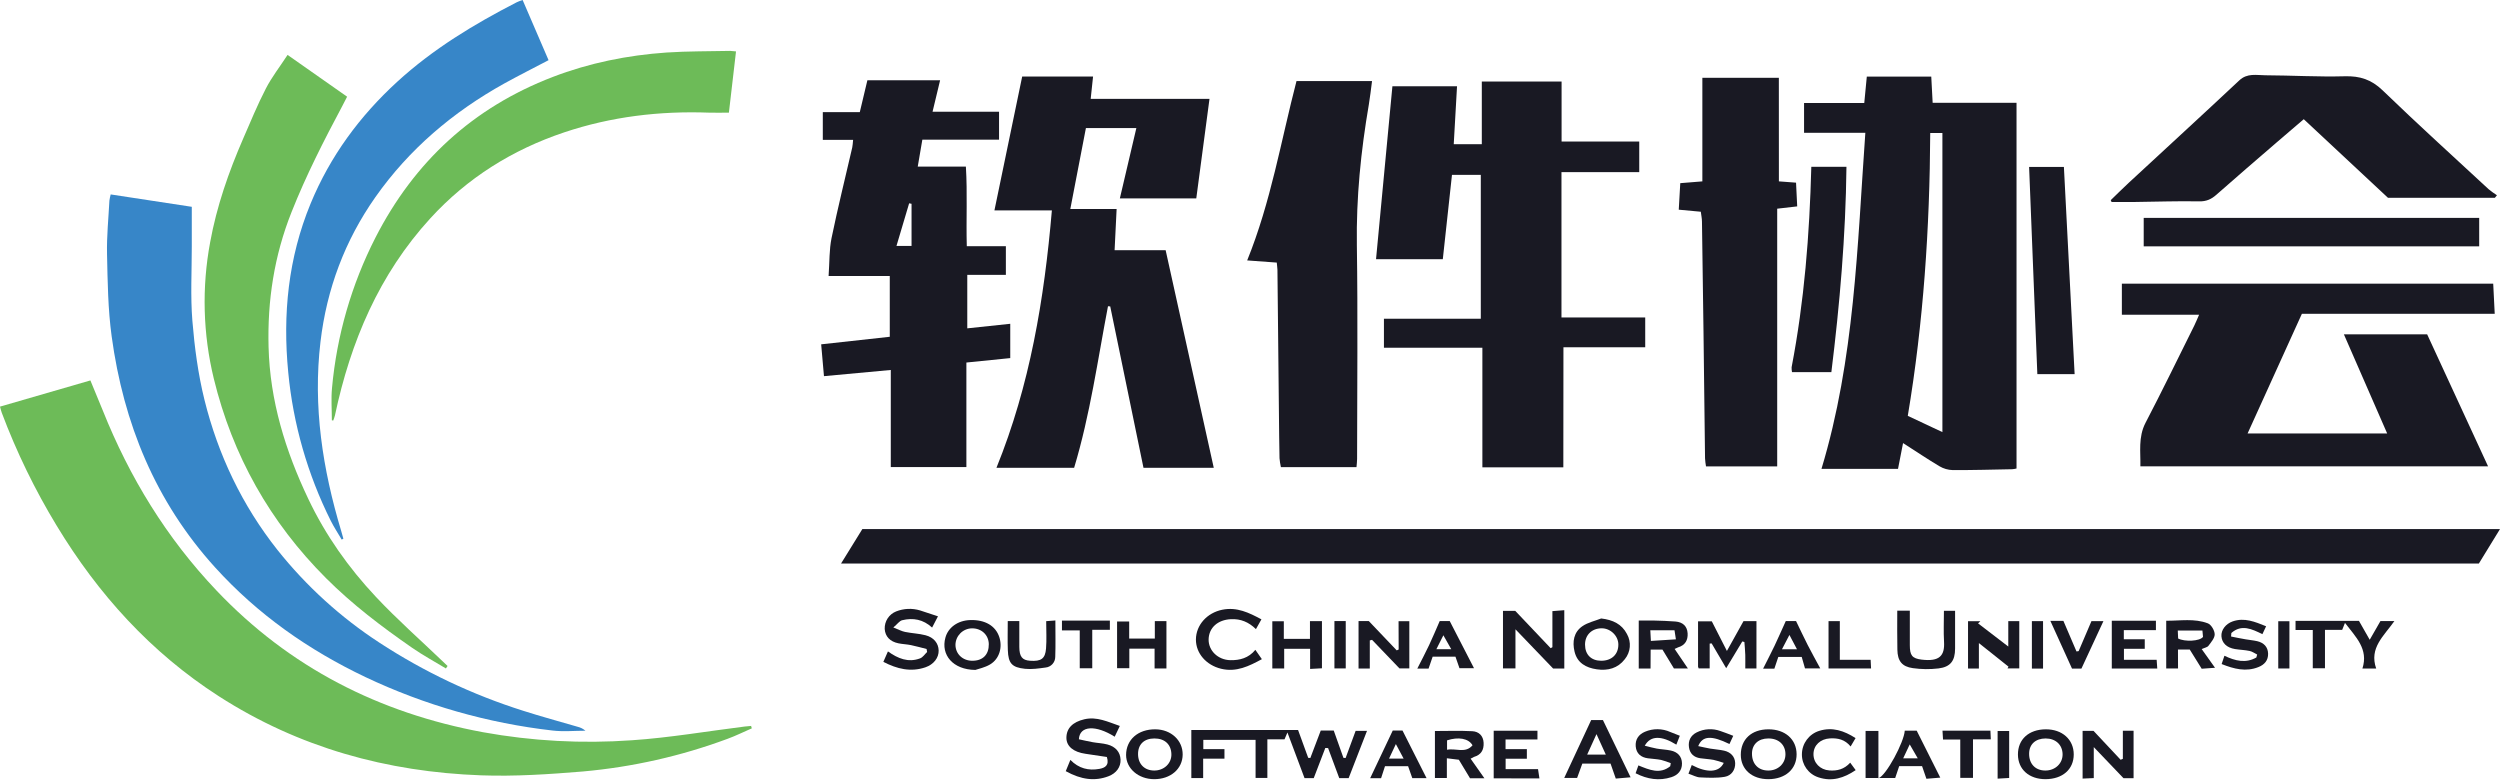
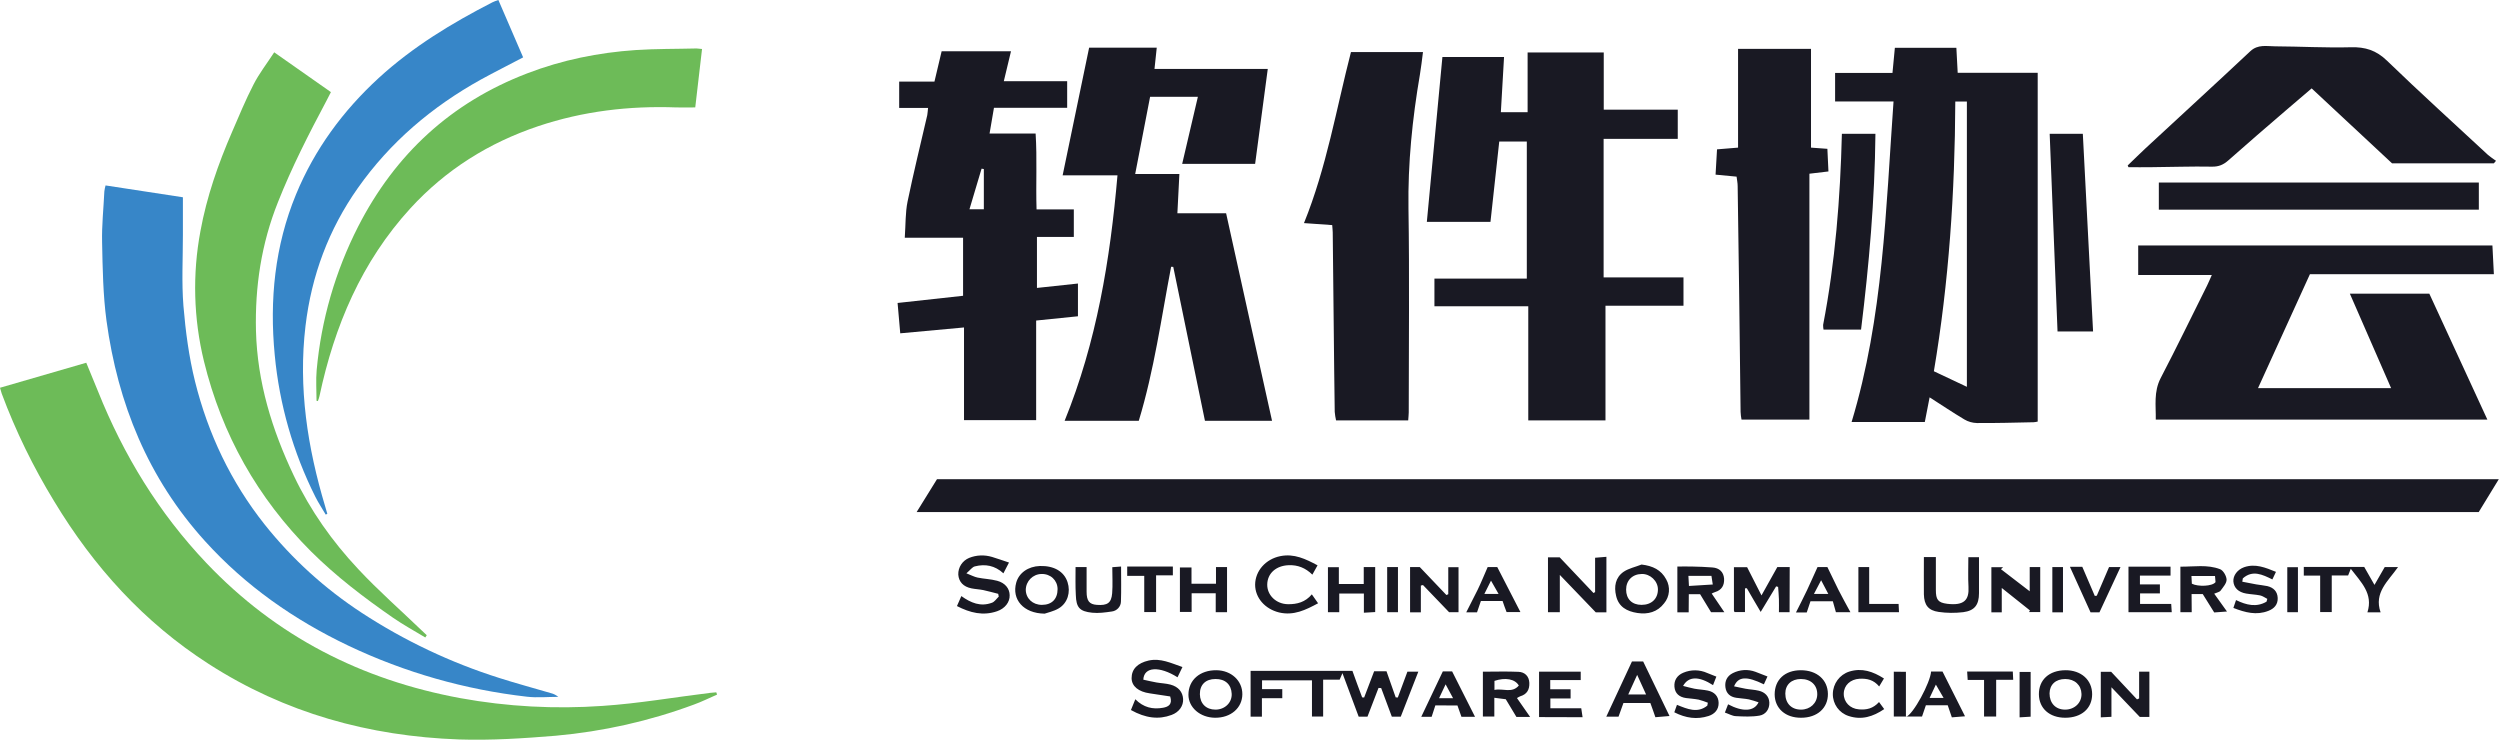
- <svg xmlns="http://www.w3.org/2000/svg" viewBox="0 0 1791.16 558.33">
-   <defs>
-     <style>.a{fill:#191923;}.b{fill:#6dbb58;}.c{fill:#3786c8;}</style>
-   </defs>
-   <path class="a" d="M732.57,1140l15.26-24.69H1921.14L1906,1140Z" transform="translate(-129.98 -736.26)" />
-   <path class="a" d="M1466.43,831.42h-43.91V810.07h43.14c.7-7.22,1.25-13,1.82-18.94h46.18c.34,6.07.67,12.15,1,18.79h60.09v262a17.87,17.87,0,0,1-3.11.52c-14.21.28-28.42.68-42.63.62a19.58,19.58,0,0,1-9.42-2.72c-8.66-5.15-17-10.79-26.14-16.63-1.3,6.65-2.44,12.48-3.61,18.48H1435C1458.78,993.52,1460.65,912.56,1466.43,831.42Zm46.49.15c-.35,68.18-4.85,135.65-16.08,202.63l24.8,11.66V831.57Z" transform="translate(-129.98 -736.26)" />
-   <path class="b" d="M668.63,1258.09c-5.8,2.52-11.48,5.36-17.41,7.52A400,400,0,0,1,547.56,1289c-24.19,2-48.61,3.63-72.84,2.76-67.44-2.44-130.69-19.83-188-56.7-48.66-31.32-86.37-73-116.14-122.18A484.58,484.58,0,0,1,131.25,1032c-.43-1.14-.69-2.35-1.27-4.41l64.76-18.77c3.06,7.4,6,14.39,8.84,21.43,19.18,48,45.7,91.4,81.42,129,52.38,55.21,116.63,87.86,191,101.61a427.69,427.69,0,0,0,106.71,5.77c27-1.82,53.86-6.46,80.78-9.83,1.53-.19,3.08-.29,4.62-.43C668.3,1257,668.46,1257.52,668.63,1258.09Z" transform="translate(-129.98 -736.26)" />
-   <path class="a" d="M1250.05,1071.09h-58V985.41h-70.53V964.6h69.4V861.55h-20.65q-3.27,30.11-6.57,60.41h-47.84c4-41.75,7.84-82.76,11.73-123.89h46.3c-.8,14-1.57,27.54-2.36,41.5h20.11V794.66h57.16v43h55.64v21.92h-55.72V963.7h60v21.35h-58.59Z" transform="translate(-129.98 -736.26)" />
-   <path class="a" d="M896.82,886H930c-.51,10.28-1,19.63-1.45,29.52h36.57C976.56,967.4,988,1019,999.59,1071.4H949.24L925.42,955.8l-1.6-.14c-7.4,38.5-12.74,77.46-24.26,115.74H843.91c24-59.14,34.24-120.82,39.7-184.38H842.45c6.7-32.32,13.26-64,19.89-95.93h50.78c-.54,5.09-1.07,10.07-1.7,16h85.12c-3.24,24.36-6.33,47.67-9.47,71.31H932.32L944.14,828H908C904.37,846.87,900.7,865.9,896.82,886Z" transform="translate(-129.98 -736.26)" />
-   <path class="a" d="M1740.3,1046.81h100c-10.45-23.93-20.6-47.19-31-71h59.65c14.27,30.91,28.67,62.11,43.64,94.56h-249.1c.24-10.27-1.68-20.85,3.7-31.22,12-23,23.33-46.38,34.91-69.61,1.09-2.2,2-4.49,3.46-7.8h-55.34V939.52h266.06c.35,7,.7,13.93,1.08,21.58H1779.19Z" transform="translate(-129.98 -736.26)" />
-   <path class="a" d="M822.36,1070.9H768.2v-69.57l-47.88,4.43c-.67-7.52-1.29-14.66-2-22.8l49.15-5.41V934H723.64c.72-10.11.4-18.87,2.12-27.2,4.47-21.73,9.85-43.28,14.83-64.91.34-1.5.35-3.08.61-5.44H719.49V816.58H746c1.9-8,3.73-15.64,5.43-22.81h52.1c-1.89,7.89-3.56,14.83-5.41,22.54h47.64v20H790.81c-1.11,6.52-2.14,12.54-3.3,19.32H822c1.17,19.11.12,37.66.65,57h28v20.58H823v38.3l30.79-3.27v24.58L822.36,996ZM783.07,882.27l-1.72-.35c-3,10-6,20.09-9.08,30.54h10.8Z" transform="translate(-129.98 -736.26)" />
-   <path class="c" d="M209.29,875.56l58.1,8.87c0,10.07,0,19.24,0,28.42,0,17.73-1,35.55.41,53.17,1.56,19,4.09,38.21,8.67,56.71,9.77,39.39,27,75.6,52.29,107.53a309.61,309.61,0,0,0,73,66.41A419.4,419.4,0,0,0,505,1245.56c12.83,4.11,25.86,7.61,38.8,11.4a13.3,13.3,0,0,1,5.63,2.84c-7.83,0-15.76.78-23.49-.13a425.71,425.71,0,0,1-134.09-38.28c-40.74-19.39-77.16-44.85-107.78-78.63-42.85-47.28-65.62-103.29-74.1-165.59-2.65-19.44-2.88-39.27-3.31-58.94-.28-12.73,1.05-25.51,1.71-38.27A34.69,34.69,0,0,1,209.29,875.56Z" transform="translate(-129.98 -736.26)" />
-   <path class="b" d="M449.45,1215.18c-8.09-4.91-16.44-9.42-24.2-14.8-21.77-15.08-42.83-31.05-61.64-49.85q-60.28-60.27-80.45-143a232.84,232.84,0,0,1-2.6-97.78c4.67-25.66,13.27-50.31,23.68-74.26,5.23-12,10.22-24.18,16.23-35.81,4.2-8.15,9.94-15.5,15.55-24.08l42.65,29.94c-1.16,2.25-2.26,4.43-3.4,6.58-13.24,24.83-26,49.81-36.41,76.09-12.46,31.33-17.34,63.49-16.46,96.69,1,38.39,12,74.24,28.49,108.86,12.41,26.1,28.79,49.21,48.3,70,15.15,16.18,31.87,30.9,47.89,46.26q1.77,1.71,3.56,3.4Z" transform="translate(-129.98 -736.26)" />
-   <path class="a" d="M1044.74,924.39l-21.2-1.55c17-41.9,24.27-85.93,35.34-128.52H1113c-.84,6.23-1.4,11.6-2.31,16.92-5.71,33.31-9.07,66.74-8.57,100.67.75,51.05.2,102.12.17,153.18,0,1.9-.27,3.8-.43,5.86H1047.7a48.78,48.78,0,0,1-1-6.43c-.21-10.32-.29-20.63-.4-30.94q-.54-52-1.08-104C1045.16,928,1044.92,926.47,1044.74,924.39Z" transform="translate(-129.98 -736.26)" />
-   <path class="a" d="M1404.49,866.2l12.29.93c.28,5.7.54,11.09.83,17l-14.33,1.65v184.66h-51a48,48,0,0,1-.7-5.83q-.6-45.6-1.11-91.18-.49-39.18-1.09-78.36c0-2.26-.52-4.52-.83-7.11l-15.8-1.47c.37-6.52.71-12.58,1.08-19l15.83-1.28V792h54.8Z" transform="translate(-129.98 -736.26)" />
-   <path class="c" d="M504.42,736.26,523,779.37c-10.77,5.66-21.38,11-31.75,16.72-36.7,20.41-68.12,47-92.35,81.45-21.87,31.13-34.81,65.74-39.3,103.57-5.5,46.37,1.54,91.31,14.84,135.59.55,1.84,1,3.68,1.56,5.52l-1.2.64c-2.62-4.47-5.49-8.8-7.8-13.41A301.61,301.61,0,0,1,336.49,1003c-4.05-41.45,0-82,16-120.81,14-33.94,35.18-62.74,62.21-87.46,25.56-23.36,54.82-41.07,85.41-56.8C501.2,737.34,502.4,737,504.42,736.26Z" transform="translate(-129.98 -736.26)" />
-   <path class="a" d="M1917.45,878h-76.54l-60.37-56.34c-6.6,5.66-12.92,11-19.19,16.44-14.51,12.54-29.07,25-43.45,37.72-3.64,3.21-7.17,4.81-12.31,4.71-15.28-.3-30.56.26-45.84.44-5.64.07-11.27,0-16.91,0-.19-.44-.39-.87-.59-1.31,4.36-4.21,8.65-8.49,13.09-12.61,26.33-24.38,52.79-48.61,79-73.18,5.76-5.41,12.29-3.7,18.61-3.68,19,.09,38,1.24,57,.72,10.83-.3,19,2.34,27,10,24.92,24.06,50.57,47.35,76,70.88a60.31,60.31,0,0,0,6,4.36Z" transform="translate(-129.98 -736.26)" />
-   <path class="b" d="M367.74,1037.39c0-7.7-.61-15.45.11-23.08A295.72,295.72,0,0,1,399,906.45c27.82-54.32,69.77-93.08,127-115.05,26.26-10.08,53.53-15.56,81.48-17.51,15.18-1,30.45-.84,45.69-1.17a40.92,40.92,0,0,1,4.14.37c-1.71,14.69-3.38,29.11-5.1,43.88-5.33,0-9.74.14-14.15,0-35.44-1.3-70.13,2.82-103.85,14.12-37.15,12.45-69.43,32.65-95.88,61.56-36.79,40.21-57.2,88.54-68.38,141.25a30.94,30.94,0,0,1-1.22,3.67Z" transform="translate(-129.98 -736.26)" />
-   <path class="a" d="M1906.23,892.37v20.39H1665.87V892.37Z" transform="translate(-129.98 -736.26)" />
-   <path class="a" d="M1442.09,1002.87h-28.21a17.31,17.31,0,0,1-.28-3.47c9.08-47.29,12.87-95.12,14.12-143.64h25.18C1452.34,905.35,1448.09,954.29,1442.09,1002.87Z" transform="translate(-129.98 -736.26)" />
-   <path class="a" d="M1616.37,1004.3h-26.71c-2-49.67-3.93-98.82-5.9-148.46h24.93C1611.26,905.55,1613.8,954.73,1616.37,1004.3Z" transform="translate(-129.98 -736.26)" />
-   <path class="a" d="M983.52,1259.28H1060c2.63,7.22,4.94,13.58,7.26,19.94l1.53.11,7.46-19.65h9.31c2.43,6.84,4.68,13.2,6.94,19.55l1.56.11c2.31-6.25,4.61-12.5,7.17-19.42h8.15c-4.29,11-8.57,22.06-13.15,33.85h-6.72l-8-21.54-2-.06c-2.66,6.94-5.33,13.88-8.28,21.59h-6.6l-12.25-32.7c-1,2.4-1.57,3.66-2.09,4.89H1038v27.65h-8.44v-27.23H992.11V1273h15.15v6.83H992v13.87h-8.47Z" transform="translate(-129.98 -736.26)" />
-   <path class="a" d="M1250.75,1215.25h-8l-27-28.12v28h-8.94v-41.22h8.78l25.39,26.76,1.24-.73v-25.83l8.52-.67Z" transform="translate(-129.98 -736.26)" />
-   <path class="a" d="M1787,1187.63h-12.35v-6.52h45.45l7.7,13.52,7.69-13.41h10c-7.43,10.6-18.26,19.2-13.06,34h-9.86c4.51-14-4.82-22.58-12.5-32.69-.76,1.91-1.29,3.24-2,5h-12.33v27.53H1787Z" transform="translate(-129.98 -736.26)" />
-   <path class="a" d="M1388.41,1215.2h-8c0-3.41.08-6.54,0-9.68s-.41-6.2-.63-9.29l-1.5-.4L1366.73,1215c-3.71-6.32-7.07-12-10.42-17.76l-1.41.13v17.76H1347a4.37,4.37,0,0,1-.43-1.19c0-10.67,0-21.33,0-32.52h9.86c3.39,6.66,6.71,13.17,10.82,21.22l11.88-21.34h9.29Z" transform="translate(-129.98 -736.26)" />
-   <path class="a" d="M932.3,1256.38c-1.42,3-2.54,5.32-3.68,7.71-13.49-8.52-25.15-8.06-25.66,1.84,3.17.67,6.5,1.48,9.87,2.08s7.09.74,10.5,1.62c6,1.56,9.25,5.55,9.49,10.82s-3,9.87-8.74,12c-9.6,3.62-19.38,2.5-30.53-3.68,1-2.5,2.07-5,3.31-8.07,6.06,6.2,13.09,7.84,20.78,6.44,3.86-.7,7.31-2.37,5.37-8.53-4.84-.72-10-1.54-15.22-2.27-8.71-1.22-13.74-5.36-13.77-11.43,0-6.86,4.5-11.38,12.92-13.33C915.88,1249.54,923.59,1253.38,932.3,1256.38Z" transform="translate(-129.98 -736.26)" />
-   <path class="a" d="M802,1177.83c-1.53,3-2.74,5.26-4.2,8.06-6.39-5.89-13.7-7.18-21.49-5.25-1.86.47-3.29,2.64-6.29,5.18,3.85,1.5,6,2.72,8.41,3.19,4.85,1,9.88,1.14,14.65,2.38,6,1.55,9.26,5.8,9.41,10.84.17,5.32-3.59,10.12-9.51,12.14-10.5,3.57-20.25,1.2-30.11-3.92l3.29-7.48c7.13,5.1,14.54,8.18,23,5,2-.74,3.4-3,5.07-4.59-.13-.72-.25-1.43-.38-2.14-3.73-.94-7.44-2-11.21-2.78-2.94-.6-6-.68-8.94-1.28-6.09-1.24-9.5-4.9-9.86-10.28a13,13,0,0,1,8.17-12.57,26.2,26.2,0,0,1,17.19-.72C793.18,1174.87,797.19,1176.27,802,1177.83Z" transform="translate(-129.98 -736.26)" />
-   <path class="a" d="M1475.8,1259.93v33.93c5.53-1.85,18.36-25.86,18.87-34.08h8.57l16.88,33.62-9.94.82c-1.16-3.37-2.13-6.22-3.11-9.07h-16.38c-.9,2.66-1.85,5.5-2.87,8.52H1466.6v-33.74Zm17.73,19.67H1504l-5.77-10Z" transform="translate(-129.98 -736.26)" />
-   <path class="a" d="M1489.3,1173.78h9c0,8.5,0,16.61,0,24.71,0,7.21,1.53,9.54,8.51,10.37,12.73,1.53,16.59-2.75,16-12.79-.43-7.22-.08-14.49-.08-22.17h8c0,9.33,0,18.16,0,27s-3.35,13.21-11.86,14.26a71.36,71.36,0,0,1-18.41-.2c-7.84-1.09-10.94-5.19-11.08-13.18C1489.17,1192.57,1489.3,1183.38,1489.3,1173.78Z" transform="translate(-129.98 -736.26)" />
-   <path class="a" d="M1312.54,1215.24h-8.46v-34.38c3.76,0,7.37-.09,11,0,5.13.14,10.26.28,15.37.7s8.32,3.27,8.65,8.42c.31,4.87-1.73,8.61-6.82,10.08a22.33,22.33,0,0,0-2.49,1.14l9.51,14h-10l-8.22-13.52h-8.47Zm.24-19.78,17.92-1.14c-.43-2.69-.71-4.46-1-6.52h-17.33C1312.46,1190.07,1312.57,1192,1312.78,1195.46Z" transform="translate(-129.98 -736.26)" />
-   <path class="a" d="M1690.46,1215.21H1682V1181c10.12.08,20.22-1.83,29.84,1.87,2.4.92,4.83,5.08,4.89,7.81s-2.58,5.72-4.48,8.27c-.83,1.11-2.76,1.39-4.84,2.35,3.13,4.4,6.07,8.51,9.55,13.39l-9.55.7c-3.08-5-5.84-9.41-8.55-13.76h-8.44Zm.08-21.48c4.71,2.45,15.51,2,17.82-1.16-.09-1-.23-2.51-.43-4.56h-17.65C1690.37,1189.94,1690.46,1191.84,1690.54,1193.73Z" transform="translate(-129.98 -736.26)" />
-   <path class="a" d="M1270,1252.17h8.43c6.7,13.9,13.19,27.34,19.81,41l-10.61.91c-1.31-3.74-2.45-7-3.75-10.74h-20.22l-3.74,10.29h-9.23Zm-2.87,24.74h13.36c-2.29-5.05-4.19-9.21-6.69-14.69Z" transform="translate(-129.98 -736.26)" />
-   <path class="a" d="M1033.75,1180l-3.94,7c-5.21-5.1-10.95-7.45-17.9-7.12-9.33.43-15.78,6-16,14.43-.18,8,6.64,14.78,15.61,14.94,6.71.12,13-1.47,17.88-7.41l4.67,6.69c-9.26,5-18.32,9.53-29.26,6.86-10.62-2.6-18-11-18-20.91.06-10.45,8-19.16,18.9-21.37C1016.19,1171,1024.82,1175.21,1033.75,1180Z" transform="translate(-129.98 -736.26)" />
-   <path class="a" d="M1193.5,1293.86h-10.3c-2.75-4.59-5.36-8.92-8-13.27l-8.6-1.06v14.14h-8.55V1260c8.83,0,17.83-.33,26.78.14,4.64.24,7.87,3.22,8.11,8.35s-1.85,8.56-6.87,10.06a19.77,19.77,0,0,0-2.45,1.27Zm-8.5-23.63c-2.88-5-10.19-6.16-18.26-3.54v6.75C1173.06,1272.13,1179.82,1276.31,1185,1270.23Z" transform="translate(-129.98 -736.26)" />
-   <path class="a" d="M1650.93,1279.93v-20.14h7.68v34h-7.24l-21.28-22.27v22.21l-8,.36v-34.2h7.8l19.45,20.72Z" transform="translate(-129.98 -736.26)" />
-   <path class="a" d="M1569,1213.9,1547.78,1197v18.23H1540v-33.89h8.83l-1.63,1.54,21.64,16.6v-18.21h7.88v33.85h-8.42Z" transform="translate(-129.98 -736.26)" />
-   <path class="a" d="M1132,1181.35h7.71v33.77h-7.09L1113,1194.67l-1.61.43v20.13h-8.06v-34h7.35l20,21,1.39-.62Z" transform="translate(-129.98 -736.26)" />
-   <path class="a" d="M1643,1181h31.62v6.74h-23v6.55h15v6.82h-14.91V1209h23.44c.13,1.84.27,3.85.43,6.25H1643Z" transform="translate(-129.98 -736.26)" />
-   <path class="a" d="M1050.05,1201.11v14.07h-8.5v-33.8h8.24V1194h18.73v-12.72h8.59v33.78l-8.48.47v-14.42Z" transform="translate(-129.98 -736.26)" />
-   <path class="a" d="M930.33,1181.54H939v12.23h18.37v-12.5h8.32v33.92H957.2V1201H939.1v14h-8.77Z" transform="translate(-129.98 -736.26)" />
-   <path class="a" d="M1200.16,1293.92V1259.8h31.35v6.28h-22.86V1273h15.27v6.86h-15.21v7.44h23.21c.35,2.4.64,4.41,1,6.65Z" transform="translate(-129.98 -736.26)" />
-   <path class="a" d="M1397.06,1294.51c-11.81.07-19.85-7-19.86-17.47,0-11.09,7.67-18.19,19.72-18.25s20.21,7.18,20.26,17.83S1409.2,1294.43,1397.06,1294.51Zm-.09-6.19c6.88,0,12.1-4.92,12.22-11.4.13-7-4.82-11.63-12.28-11.58-7.13,0-11.69,4.27-11.7,10.86C1385.2,1283.64,1389.79,1288.37,1397,1288.32Z" transform="translate(-129.98 -736.26)" />
-   <path class="a" d="M1595.51,1294.51c-11.76,0-19.68-7-19.75-17.62-.06-10.89,7.72-18,19.87-18.1,11.82-.11,20.12,7.3,20.11,18S1607.71,1294.47,1595.51,1294.51Zm-.09-6.19c7.12,0,12.5-5.18,12.33-11.83s-5-11.17-12.18-11.15-11.72,4.16-11.8,10.77C1583.67,1283.54,1588.25,1288.33,1595.42,1288.32Z" transform="translate(-129.98 -736.26)" />
-   <path class="a" d="M956.78,1294.51c-11.21-.08-19.95-7.65-20-17.28,0-11,8.56-18.54,21-18.44,11.21.09,19.64,7.91,19.54,18.13S968.68,1294.59,956.78,1294.51Zm.25-29.17c-7.38,0-11.78,4.32-11.68,11.37s4.66,11.62,11.68,11.61,12.46-5.22,12.21-11.88C969,1269.5,964.36,1265.3,957,1265.34Z" transform="translate(-129.98 -736.26)" />
-   <path class="a" d="M828.77,1216.24c-16.09-.17-24.85-10.81-21.44-23.15,2-7.36,9-12.32,17.81-12.58,10.58-.32,18.15,4.12,20.8,12.2,2.42,7.41.06,15.6-6.56,19.57C835.56,1214.57,830.92,1215.47,828.77,1216.24Zm-2.12-6.57c7.5,0,11.85-4.4,11.77-11.88-.07-6.59-5.26-11.46-12.11-11.34a12,12,0,0,0-11.78,11.89C814.64,1204.89,819.77,1209.69,826.65,1209.67Z" transform="translate(-129.98 -736.26)" />
-   <path class="a" d="M1277.18,1179.37c8.4,1,14.72,4,18.46,11.14a16,16,0,0,1-1.57,18.08c-5,6.49-12.14,8.36-20,7.22s-14.07-4.58-16-12.75c-1.65-7-.59-13.9,5.68-18.18C1267.64,1182.21,1272.66,1181.15,1277.18,1179.37Zm0,30.3c7.48,0,12.33-4.56,12.29-11.63,0-6.27-5.76-11.75-12.15-11.63-7,.13-11.74,4.9-11.72,11.7C1265.62,1205.29,1270,1209.65,1277.19,1209.67Z" transform="translate(-129.98 -736.26)" />
-   <path class="a" d="M1308.39,1270.54c3,.74,5.79,1.56,8.6,2.06,3.31.59,6.71.67,10,1.38,4.86,1,8,4.15,8.07,9.23s-2.93,8.38-7.57,9.86c-8.72,2.79-17.1,1.56-25.66-2.8.68-1.93,1.29-3.68,2-5.63,7.88,3.23,15.5,6.54,22.81.6.13-.73.26-1.46.38-2.19a56.13,56.13,0,0,0-6.91-2.33c-3.11-.62-6.33-.75-9.49-1.17-5-.66-8.28-3.45-8.71-8.54-.41-4.93,2.07-8.55,6.64-10.48a22.5,22.5,0,0,1,18.12.18c2.11.89,4.27,1.69,6.84,2.69-.85,2.17-1.65,4.24-2.49,6.37C1320.3,1263.16,1312.47,1263.18,1308.39,1270.54Z" transform="translate(-129.98 -736.26)" />
-   <path class="a" d="M1371.79,1263.45c-1,2.17-1.85,4-2.71,5.87-12.9-6.27-19.31-6-22.39,1.5,3,.62,5.76,1.3,8.58,1.79,3.31.56,6.7.73,10,1.48,4.63,1.06,7.74,4.16,7.9,8.89.16,4.9-2.68,9-7.43,9.83-5.81,1-11.87.69-17.8.42-2.55-.11-5-1.57-8.25-2.65.83-2.16,1.6-4.16,2.38-6.22,10.93,5.8,19.58,5.48,22.91-1.53a71,71,0,0,0-7.3-2.15c-3.13-.58-6.35-.7-9.5-1.16-4.58-.67-7.48-3.27-8.12-7.91s1.18-8.39,5.47-10.58a21.47,21.47,0,0,1,17.09-1C1365.44,1260.92,1368.22,1262.09,1371.79,1263.45Z" transform="translate(-129.98 -736.26)" />
-   <path class="a" d="M1728.46,1192.3c3.45.69,6.9,1.42,10.36,2,2.79.51,5.64.7,8.39,1.35,4.62,1.09,7.63,4,7.78,8.88s-2.64,8-7,9.69c-8.91,3.54-17.34,1.35-26.29-2.19.7-2.06,1.3-3.81,2-5.95,7.79,3.75,15.37,5.56,22.88,1.24.19-.71.39-1.41.58-2.12-1.81-.88-3.53-2.17-5.44-2.56-3.46-.73-7-.79-10.54-1.37-5.82-1-9.25-4.3-9.62-9.13-.34-4.42,3-8.93,8.06-10.68,8.44-2.92,16,.3,23.95,3.5-.89,1.91-1.7,3.61-2.66,5.66-7.52-3.69-14.94-7.31-22.24-.85Z" transform="translate(-129.98 -736.26)" />
-   <path class="a" d="M852,1181.23h8.28c0,6.27,0,12.41,0,18.54.05,6.93,2.05,9.49,7.65,9.89,7.94.56,10.91-1.38,11.5-8.73.51-6.3.11-12.68.11-19.63l6.58-.5c0,9,.22,17.58-.09,26.15a7.69,7.69,0,0,1-7,7.58c-4.84.66-9.83,1.41-14.62.91-9.5-1-12-3.94-12.35-13.32C851.8,1195.41,852,1188.67,852,1181.23Z" transform="translate(-129.98 -736.26)" />
-   <path class="a" d="M1122.28,1285.21l-2.8,8.59h-7.82l16.17-34.13h7c5.8,11.48,11.37,22.53,17.21,34.08h-10.21c-1.09-3-2-5.75-3-8.54Zm13.34-5.45-5.55-10.4-4.89,10.4Z" transform="translate(-129.98 -736.26)" />
-   <path class="a" d="M1172.77,1206.76h-16.35l-2.92,8.51h-8.07c2.94-5.83,5.84-11.26,8.46-16.83s4.91-11.09,7.59-17.21h7.18c6,11.72,11.59,22.51,17.39,33.77h-10.42C1174.71,1212.33,1173.77,1209.63,1172.77,1206.76Zm-13.69-5.35h10.68c-2-3.48-3.48-6.13-5.66-10Z" transform="translate(-129.98 -736.26)" />
-   <path class="a" d="M1401.25,1215.33h-8.07c2.89-5.76,5.71-11.17,8.33-16.67s5-11.05,7.91-17.41h7.37c3,6.14,5.55,11.68,8.33,17.11s5.81,10.84,9,16.79H1423.2q-1.11-3.89-2.35-8.2h-16.79C1403.25,1209.38,1402.32,1212.14,1401.25,1215.33Zm5.45-13.9h10.75l-5.41-10.26Z" transform="translate(-129.98 -736.26)" />
-   <path class="a" d="M1455.59,1282.69c1.44,2,2.56,3.5,3.92,5.34-8.38,5.67-17,8.4-26.65,5.18a17.12,17.12,0,0,1-11.88-16.57,17.67,17.67,0,0,1,12.45-16.76c9.43-2.92,17.72-.08,26,5.2l-3.55,6c-4.06-5-9.13-6.11-14.81-5.79-6.83.39-11.72,4.87-11.8,11.18s4.67,11.28,11.36,11.78C1446.14,1288.66,1451.22,1287.52,1455.59,1282.69Z" transform="translate(-129.98 -736.26)" />
-   <path class="a" d="M1599,1181.11h9.33l9.38,21.89,1.54-.23c3-6.92,5.91-13.84,9.17-21.47H1637c-5.29,11.4-10.37,22.36-15.76,34h-6.73C1609.33,1203.93,1604.33,1192.88,1599,1181.11Z" transform="translate(-129.98 -736.26)" />
-   <path class="a" d="M903.58,1215.07V1187.9H890.83v-7h34.33v6.58H912.54v27.56Z" transform="translate(-129.98 -736.26)" />
-   <path class="a" d="M1534.44,1266.09h-12.35c-.14-2.3-.26-4.12-.39-6.35h34.35c.08,1.85.17,3.88.27,6.23h-12.76v27.61h-9.12Z" transform="translate(-129.98 -736.26)" />
-   <path class="a" d="M1448.15,1209h22.07c.09,1.76.19,3.76.31,6.21h-30.47v-33.91h8.09Z" transform="translate(-129.98 -736.26)" />
-   <path class="a" d="M1762.27,1181.35h8v33.85h-8Z" transform="translate(-129.98 -736.26)" />
-   <path class="a" d="M1569.47,1260v33.65l-8.27.48V1260Z" transform="translate(-129.98 -736.26)" />
-   <path class="a" d="M1094.15,1181.23v33.93h-8.1v-33.93Z" transform="translate(-129.98 -736.26)" />
-   <path class="a" d="M1593.75,1215.28h-8v-34h8Z" transform="translate(-129.98 -736.26)" />
+ <svg xmlns="http://www.w3.org/2000/svg" version="1.1" id="prefix__图层_1" x="0" y="0" viewBox="0 0 1878.1 558.3" xml:space="preserve">
+   <style>.prefix__st0{fill:#191923}.prefix__st1{fill:#6dbb58}.prefix__st2{fill:#3786c8}</style>
+   <path class="prefix__st0" d="M688.6 384.7l15.3-24.7h1173.3l-15.1 24.7H688.6zM1422.5 76.2h-43.9V54.8h43.1c.7-7.2 1.2-13 1.8-18.9h46.2c.3 6.1.7 12.2 1 18.8h60.1v262c-1 .3-2.1.4-3.1.5-14.2.3-28.4.7-42.6.6-3.3-.1-6.6-1-9.4-2.7-8.7-5.2-17-10.8-26.1-16.6-1.3 6.7-2.4 12.5-3.6 18.5h-55c23.8-78.7 25.7-159.7 31.5-240.8zm46.4.1c-.3 68.2-4.8 135.6-16.1 202.6l24.8 11.7V76.3h-8.7z" />
+   <path class="prefix__st1" d="M538.7 521.8c-5.8 2.5-11.5 5.4-17.4 7.5-33.4 12.4-68.2 20.2-103.7 23.4-24.2 2-48.6 3.6-72.8 2.8-67.4-2.4-130.7-19.8-188-56.7-48.7-31.3-86.4-73-116.1-122.2-15.7-25.7-28.9-52.7-39.4-80.9-.4-1.1-.7-2.3-1.3-4.4l64.8-18.8c3.1 7.4 6 14.4 8.8 21.4 19.2 48 45.7 91.4 81.4 129 52.4 55.2 116.6 87.9 191 101.6 35.2 6.4 71 8.3 106.7 5.8 27-1.8 53.9-6.5 80.8-9.8 1.5-.2 3.1-.3 4.6-.4.2.6.4 1.2.6 1.7z" />
+   <path class="prefix__st0" d="M1206.1 315.8h-58v-85.7h-70.5v-20.8h69.4v-103h-20.7c-2.2 20.1-4.4 40.2-6.6 60.4h-47.8c4-41.8 7.8-82.8 11.7-123.9h46.3c-.8 14-1.6 27.5-2.4 41.5h20.1V39.4h57.2v43h55.6v21.9h-55.7v104.1h60v21.3h-58.6v86.1zM852.8 130.7H886c-.5 10.3-1 19.6-1.5 29.5h36.6c11.4 51.9 22.9 103.5 34.5 155.9h-50.4l-23.8-115.6-1.6-.1c-7.4 38.5-12.7 77.5-24.3 115.7h-55.7c24-59.1 34.2-120.8 39.7-184.4h-41.2c6.7-32.3 13.3-64 19.9-95.9H869c-.5 5.1-1.1 10.1-1.7 16h85.1c-3.2 24.4-6.3 47.7-9.5 71.3h-54.8l11.8-50.4H864c-3.6 18.9-7.3 37.9-11.2 58zM1696.3 291.6h100c-10.4-23.9-20.6-47.2-31-71h59.7c14.3 30.9 28.7 62.1 43.6 94.6h-249.1c.2-10.3-1.7-20.8 3.7-31.2 12-23 23.3-46.4 34.9-69.6 1.1-2.2 2-4.5 3.5-7.8h-55.3v-22.2h266.1c.3 7 .7 13.9 1.1 21.6h-138.2l-39 85.6z" />
+   <path class="prefix__st0" d="M778.4 315.6h-54.2V246l-47.9 4.4c-.7-7.5-1.3-14.7-2-22.8l49.2-5.4v-43.6h-43.8c.7-10.1.4-18.9 2.1-27.2 4.5-21.7 9.8-43.3 14.8-64.9.3-1.5.3-3.1.6-5.4h-21.7V61.3H702c1.9-8 3.7-15.6 5.4-22.8h52.1c-1.9 7.9-3.6 14.8-5.4 22.5h47.6v20h-55c-1.1 6.5-2.1 12.5-3.3 19.3H778c1.2 19.1.1 37.7.7 57h28V178H779v38.3l30.8-3.3v24.6l-31.4 3.2v74.8zM739.1 127l-1.7-.3c-3 10-6 20.1-9.1 30.5h10.8V127z" />
+   <path class="prefix__st2" d="M79.3 139.3l58.1 8.9v28.4c0 17.7-1 35.5.4 53.2 1.6 19 4.1 38.2 8.7 56.7 9.8 39.4 27 75.6 52.3 107.5 20.6 25.9 45.3 48.3 73 66.4 32 20.9 66.8 37.4 103.2 48.9 12.8 4.1 25.9 7.6 38.8 11.4 2.1.5 4 1.5 5.6 2.8-7.8 0-15.8.8-23.5-.1-46.5-5.3-91.8-18.2-134.1-38.3-40.7-19.4-77.2-44.8-107.8-78.6-42.8-47.3-65.5-103.3-74-165.6-2.6-19.4-2.9-39.3-3.3-58.9-.3-12.7 1.1-25.5 1.7-38.3.2-1.5.5-3 .9-4.4z" />
+   <path class="prefix__st1" d="M319.5 478.9c-8.1-4.9-16.4-9.4-24.2-14.8-21.8-15.1-42.8-31.1-61.6-49.8-40.2-40.2-67-87.8-80.5-143-7.8-32-8.7-65.4-2.6-97.8 4.7-25.7 13.3-50.3 23.7-74.3 5.2-12 10.2-24.2 16.2-35.8 4.2-8.2 9.9-15.5 15.5-24.1l42.6 29.9c-1.2 2.2-2.3 4.4-3.4 6.6-13.2 24.8-26 49.8-36.4 76.1-12.5 31.3-17.3 63.5-16.5 96.7 1 38.4 12 74.2 28.5 108.9 12.4 26.1 28.8 49.2 48.3 70 15.1 16.2 31.9 30.9 47.9 46.3 1.2 1.1 2.4 2.3 3.6 3.4l-1.1 1.7z" />
+   <path class="prefix__st0" d="M1000.8 169.1l-21.2-1.5c17-41.9 24.3-85.9 35.3-128.5h54.1c-.8 6.2-1.4 11.6-2.3 16.9-5.7 33.3-9.1 66.7-8.6 100.7.8 51 .2 102.1.2 153.2 0 1.9-.3 3.8-.4 5.9h-54.2c-.5-2.1-.8-4.3-1-6.4-.2-10.3-.3-20.6-.4-30.9-.4-34.7-.7-69.3-1.1-104 0-1.8-.3-3.3-.4-5.4zM1360.5 110.9l12.3.9c.3 5.7.5 11.1.8 17l-14.3 1.7v184.7h-51c-.4-1.9-.6-3.9-.7-5.8-.4-30.4-.8-60.8-1.1-91.2-.3-26.1-.7-52.2-1.1-78.4 0-2.3-.5-4.5-.8-7.1l-15.8-1.5c.4-6.5.7-12.6 1.1-19l15.8-1.3V36.7h54.8v74.2z" />
+   <path class="prefix__st2" d="M374.4 0L393 43.1c-10.8 5.7-21.4 11-31.8 16.7-36.7 20.4-68.1 47-92.4 81.5-21.9 31.1-34.8 65.7-39.3 103.6-5.5 46.4 1.5 91.3 14.8 135.6.5 1.8 1 3.7 1.6 5.5l-1.2.6c-2.6-4.5-5.5-8.8-7.8-13.4-16.7-33.3-27-69.4-30.5-106.4-4-41.5 0-82 16-120.8 14-33.9 35.2-62.7 62.2-87.5 25.6-23.4 54.8-41.1 85.4-56.8 1.2-.6 2.4-1 4.4-1.7z" />
+   <path class="prefix__st0" d="M1873.5 122.7H1797l-60.4-56.3c-6.6 5.7-12.9 11-19.2 16.4-14.5 12.5-29.1 25-43.4 37.7-3.6 3.2-7.2 4.8-12.3 4.7-15.3-.3-30.6.3-45.8.4-5.6.1-11.3 0-16.9 0-.2-.4-.4-.9-.6-1.3 4.4-4.2 8.7-8.5 13.1-12.6 26.3-24.4 52.8-48.6 79-73.2 5.8-5.4 12.3-3.7 18.6-3.7 19 .1 38 1.2 57 .7 10.8-.3 19 2.3 27 10 24.9 24.1 50.6 47.3 76 70.9 1.9 1.6 3.9 3 6 4.4l-1.6 1.9z" />
+   <path class="prefix__st1" d="M237.8 301.1c0-7.7-.6-15.5.1-23.1 3.4-37.6 14-74.2 31.2-107.9 27.8-54.3 69.8-93.1 127-115 26.3-10.1 53.5-15.6 81.5-17.5 15.2-1 30.5-.8 45.7-1.2 1.4.1 2.8.2 4.1.4-1.7 14.7-3.4 29.1-5.1 43.9-5.3 0-9.7.1-14.2 0-35.4-1.3-70.1 2.8-103.8 14.1-37.2 12.5-69.4 32.7-95.9 61.6-36.8 40.2-57.2 88.5-68.4 141.2-.3 1.2-.7 2.5-1.2 3.7l-1-.2z" />
+   <path class="prefix__st0" d="M1862.2 137.1v20.4h-240.4v-20.4h240.4zM1398.1 247.6h-28.2c-.2-1.1-.3-2.3-.3-3.5 9.1-47.3 12.9-95.1 14.1-143.6h25.2c-.5 49.6-4.8 98.5-10.8 147.1zM1572.4 249h-26.7c-2-49.7-3.9-98.8-5.9-148.5h24.9c2.6 49.8 5.1 99 7.7 148.5zM939.5 504h76.5c2.6 7.2 4.9 13.6 7.3 19.9l1.5.1 7.5-19.7h9.3c2.4 6.8 4.7 13.2 6.9 19.6l1.6.1c2.3-6.2 4.6-12.5 7.2-19.4h8.2c-4.3 11-8.6 22.1-13.2 33.8h-6.7l-8-21.5-2-.1c-2.7 6.9-5.3 13.9-8.3 21.6h-6.6l-12.2-32.7c-1 2.4-1.6 3.7-2.1 4.9H994v27.7h-8.4v-27.2h-37.5v6.6h15.2v6.8H948v13.9h-8.5V504zM1206.8 460h-8l-27-28.1v28h-8.9v-41.2h8.8l25.4 26.8 1.2-.7V419l8.5-.7V460zM1743 432.4h-12.3v-6.5h45.4l7.7 13.5 7.7-13.4h10c-7.4 10.6-18.3 19.2-13.1 34h-9.9c4.5-14-4.8-22.6-12.5-32.7-.8 1.9-1.3 3.2-2 5h-12.3v27.5h-8.7v-27.4zM1344.4 459.9h-8c0-3.4.1-6.5 0-9.7s-.4-6.2-.6-9.3l-1.5-.4-11.6 19.2c-3.7-6.3-7.1-12-10.4-17.8l-1.4.1v17.8h-7.9c-.2-.4-.3-.8-.4-1.2v-32.5h9.9c3.4 6.7 6.7 13.2 10.8 21.2l11.9-21.3h9.3l-.1 33.9zM888.3 501.1c-1.4 3-2.5 5.3-3.7 7.7-13.5-8.5-25.2-8.1-25.7 1.8 3.2.7 6.5 1.5 9.9 2.1s7.1.7 10.5 1.6c6 1.6 9.2 5.6 9.5 10.8s-3 9.9-8.7 12c-9.6 3.6-19.4 2.5-30.5-3.7 1-2.5 2.1-5 3.3-8.1 6.1 6.2 13.1 7.8 20.8 6.4 3.9-.7 7.3-2.4 5.4-8.5-4.8-.7-10-1.5-15.2-2.3-8.7-1.2-13.7-5.4-13.8-11.4 0-6.9 4.5-11.4 12.9-13.3 8.9-1.9 16.6 1.9 25.3 4.9zM758 422.6c-1.5 3-2.7 5.3-4.2 8.1-6.4-5.9-13.7-7.2-21.5-5.2-1.9.5-3.3 2.6-6.3 5.2 3.8 1.5 6 2.7 8.4 3.2 4.8 1 9.9 1.1 14.7 2.4 6 1.6 9.3 5.8 9.4 10.8.2 5.3-3.6 10.1-9.5 12.1-10.5 3.6-20.2 1.2-30.1-3.9l3.3-7.5c7.1 5.1 14.5 8.2 23 5 2-.7 3.4-3 5.1-4.6-.1-.7-.2-1.4-.4-2.1-3.7-.9-7.4-2-11.2-2.8-2.9-.6-6-.7-8.9-1.3-6.1-1.2-9.5-4.9-9.9-10.3-.2-5.5 3.1-10.5 8.2-12.6 5.5-2.2 11.5-2.4 17.2-.7 3.9 1.2 7.9 2.6 12.7 4.2zM1431.8 504.7v33.9c5.5-1.8 18.4-25.9 18.9-34.1h8.6l16.9 33.6-9.9.8c-1.2-3.4-2.1-6.2-3.1-9.1h-16.4c-.9 2.7-1.8 5.5-2.9 8.5h-21.2v-33.7l9.1.1zm17.8 19.6h10.5l-5.8-10-4.7 10zM1445.3 418.5h9v24.7c0 7.2 1.5 9.5 8.5 10.4 12.7 1.5 16.6-2.8 16-12.8-.4-7.2-.1-14.5-.1-22.2h8v27c0 8.8-3.3 13.2-11.9 14.3-6.1.7-12.3.7-18.4-.2-7.8-1.1-10.9-5.2-11.1-13.2-.1-9.2 0-18.4 0-28zM1268.6 460h-8.5v-34.4c3.8 0 7.4-.1 11 0 5.1.1 10.3.3 15.4.7s8.3 3.3 8.7 8.4c.3 4.9-1.7 8.6-6.8 10.1-.9.3-1.7.7-2.5 1.1l9.5 14h-10l-8.2-13.5h-8.5l-.1 13.6zm.2-19.8l17.9-1.1c-.4-2.7-.7-4.5-1-6.5h-17.3c.1 2.2.2 4.1.4 7.6zM1646.5 459.9h-8.5v-34.2c10.1.1 20.2-1.8 29.8 1.9 2.4.9 4.8 5.1 4.9 7.8s-2.6 5.7-4.5 8.3c-.8 1.1-2.8 1.4-4.8 2.3 3.1 4.4 6.1 8.5 9.6 13.4l-9.6.7c-3.1-5-5.8-9.4-8.6-13.8h-8.4l.1 13.6zm.1-21.4c4.7 2.4 15.5 2 17.8-1.2-.1-1-.2-2.5-.4-4.6h-17.7c.1 2 .2 3.9.3 5.8zM1226 496.9h8.4c6.7 13.9 13.2 27.3 19.8 41l-10.6.9c-1.3-3.7-2.4-7-3.8-10.7h-20.2l-3.7 10.3h-9.2l19.3-41.5zm-2.8 24.8h13.4c-2.3-5.1-4.2-9.2-6.7-14.7l-6.7 14.7zM989.8 424.7l-3.9 7c-5.2-5.1-11-7.4-17.9-7.1-9.3.4-15.8 6-16 14.4-.2 8 6.6 14.8 15.6 14.9 6.7.1 13-1.5 17.9-7.4l4.7 6.7c-9.3 5-18.3 9.5-29.3 6.9-10.6-2.6-18-11-18-20.9.1-10.4 8-19.2 18.9-21.4 10.4-2.1 19 2.1 28 6.9zM1149.5 538.6h-10.3c-2.8-4.6-5.4-8.9-8-13.3l-8.6-1.1v14.1h-8.6v-33.7c8.8 0 17.8-.3 26.8.1 4.6.2 7.9 3.2 8.1 8.3s-1.8 8.6-6.9 10.1c-.8.4-1.7.8-2.4 1.3l9.9 14.2zM1141 515c-2.9-5-10.2-6.2-18.3-3.5v6.8c6.4-1.4 13.1 2.8 18.3-3.3zM1607 524.7v-20.1h7.7v34h-7.2l-21.3-22.3v22.2l-8 .4v-34.2h7.8l19.4 20.7 1.6-.7zM1525 458.6l-21.2-16.9V460h-7.8v-33.9h8.8l-1.6 1.5 21.6 16.6V426h7.9v33.8h-8.4l.7-1.2zM1088 426.1h7.7v33.8h-7.1l-19.6-20.4-1.6.4V460h-8.1v-34h7.3l20 21 1.4-.6v-20.3zM1599 425.7h31.6v6.7h-23v6.6h15v6.8h-14.9v7.9h23.4c.1 1.8.3 3.8.4 6.2H1599v-34.2zM1006.1 445.8v14.1h-8.5v-33.8h8.2v12.6h18.7V426h8.6v33.8l-8.5.5v-14.4h-18.5v-.1zM886.4 426.3h8.7v12.2h18.4V426h8.3v33.9h-8.5v-14.2h-18.1v14h-8.8v-33.4zM1156.2 538.7v-34.1h31.3v6.3h-22.9v6.9h15.3v6.9h-15.2v7.4h23.2c.3 2.4.6 4.4 1 6.7l-32.7-.1zM1353.1 539.2c-11.8.1-19.8-7-19.9-17.5 0-11.1 7.7-18.2 19.7-18.2s20.2 7.2 20.3 17.8-8 17.9-20.1 17.9zm-.1-6.1c6.9 0 12.1-4.9 12.2-11.4.1-7-4.8-11.6-12.3-11.6-7.1 0-11.7 4.3-11.7 10.9 0 7.4 4.6 12.1 11.8 12.1zM1551.5 539.2c-11.8 0-19.7-7-19.8-17.6-.1-10.9 7.7-18 19.9-18.1 11.8-.1 20.1 7.3 20.1 18s-8 17.7-20.2 17.7zm-.1-6.1c7.1 0 12.5-5.2 12.3-11.8s-5-11.2-12.2-11.2-11.7 4.2-11.8 10.8c0 7.4 4.6 12.2 11.7 12.2zM912.8 539.2c-11.2-.1-20-7.7-20-17.3 0-11 8.6-18.5 21-18.4 11.2.1 19.6 7.9 19.5 18.1s-8.6 17.7-20.5 17.6zm.3-29.1c-7.4 0-11.8 4.3-11.7 11.4s4.7 11.6 11.7 11.6 12.5-5.2 12.2-11.9c-.3-7-4.9-11.2-12.2-11.1zM784.8 461c-16.1-.2-24.8-10.8-21.4-23.2 2-7.4 9-12.3 17.8-12.6 10.6-.3 18.2 4.1 20.8 12.2 2.4 7.4.1 15.6-6.6 19.6-3.8 2.3-8.5 3.2-10.6 4zm-2.1-6.6c7.5 0 11.8-4.4 11.8-11.9-.1-6.6-5.3-11.5-12.1-11.3-6.5.1-11.7 5.4-11.8 11.9.1 6.5 5.2 11.3 12.1 11.3zM1233.2 424.1c8.4 1 14.7 4 18.5 11.1 3.3 5.8 2.7 13-1.6 18.1-5 6.5-12.1 8.4-20 7.2s-14.1-4.6-16-12.8c-1.7-7-.6-13.9 5.7-18.2 3.9-2.6 8.9-3.6 13.4-5.4zm0 30.3c7.5 0 12.3-4.6 12.3-11.6 0-6.3-5.8-11.8-12.2-11.6-7 .1-11.7 4.9-11.7 11.7 0 7.1 4.4 11.5 11.6 11.5zM1264.4 515.3c3 .7 5.8 1.6 8.6 2.1 3.3.6 6.7.7 10 1.4 4.9 1 8 4.2 8.1 9.2s-2.9 8.4-7.6 9.9c-8.7 2.8-17.1 1.6-25.7-2.8.7-1.9 1.3-3.7 2-5.6 7.9 3.2 15.5 6.5 22.8.6.1-.7.3-1.5.4-2.2-2.3-.9-4.6-1.7-6.9-2.3-3.1-.6-6.3-.8-9.5-1.2-5-.7-8.3-3.4-8.7-8.5-.4-4.9 2.1-8.6 6.6-10.5 5.8-2.5 12.4-2.4 18.1.2 2.1.9 4.3 1.7 6.8 2.7-.8 2.2-1.7 4.2-2.5 6.4-10.6-6.8-18.4-6.8-22.5.6zM1327.8 508.2c-1 2.2-1.8 4-2.7 5.9-12.9-6.3-19.3-6-22.4 1.5 3 .6 5.8 1.3 8.6 1.8 3.3.6 6.7.7 10 1.5 4.6 1.1 7.7 4.2 7.9 8.9.2 4.9-2.7 9-7.4 9.8-5.8 1-11.9.7-17.8.4-2.6-.1-5-1.6-8.2-2.7.8-2.2 1.6-4.2 2.4-6.2 10.9 5.8 19.6 5.5 22.9-1.5-2.4-.8-4.8-1.6-7.3-2.2-3.1-.6-6.3-.7-9.5-1.2-4.6-.7-7.5-3.3-8.1-7.9s1.2-8.4 5.5-10.6c5.3-2.7 11.5-3.1 17.1-1 2.7 1 5.4 2.1 9 3.5zM1684.5 437c3.4.7 6.9 1.4 10.4 2 2.8.5 5.6.7 8.4 1.3 4.6 1.1 7.6 4 7.8 8.9s-2.6 8-7 9.7c-8.9 3.5-17.3 1.3-26.3-2.2.7-2.1 1.3-3.8 2-5.9 7.8 3.8 15.4 5.6 22.9 1.2l.6-2.1c-1.8-.9-3.5-2.2-5.4-2.6-3.5-.7-7-.8-10.5-1.4-5.8-1-9.2-4.3-9.6-9.1-.3-4.4 3-8.9 8.1-10.7 8.4-2.9 16 .3 23.9 3.5-.9 1.9-1.7 3.6-2.7 5.7-7.5-3.7-14.9-7.3-22.2-.8l-.4 2.5zM808 426h8.3v18.5c0 6.9 2 9.5 7.7 9.9 7.9.6 10.9-1.4 11.5-8.7.5-6.3.1-12.7.1-19.6l6.6-.5c0 9 .2 17.6-.1 26.2 0 3.9-3.1 7.2-7 7.6-4.8.7-9.8 1.4-14.6.9-9.5-1-12-3.9-12.3-13.3-.4-6.8-.2-13.6-.2-21zM1078.3 529.9l-2.8 8.6h-7.8l16.2-34.1h7c5.8 11.5 11.4 22.5 17.2 34.1h-10.2c-1.1-3-2-5.8-3-8.5l-16.6-.1zm13.3-5.4l-5.6-10.4-4.9 10.4h10.5zM1128.8 451.5h-16.3l-2.9 8.5h-8.1c2.9-5.8 5.8-11.3 8.5-16.8s4.9-11.1 7.6-17.2h7.2c6 11.7 11.6 22.5 17.4 33.8h-10.4c-1.1-2.7-2-5.4-3-8.3zm-13.7-5.3h10.7c-2-3.5-3.5-6.1-5.7-10l-5 10zM1357.3 460.1h-8.1c2.9-5.8 5.7-11.2 8.3-16.7s5-11.1 7.9-17.4h7.4c3 6.1 5.6 11.7 8.3 17.1s5.8 10.8 9 16.8h-10.9c-.7-2.6-1.5-5.3-2.3-8.2h-16.8c-.8 2.4-1.8 5.2-2.8 8.4zm5.4-13.9h10.8l-5.4-10.3-5.4 10.3zM1411.6 527.4c1.4 2 2.6 3.5 3.9 5.3-8.4 5.7-17 8.4-26.7 5.2-7.2-2.3-12-9-11.9-16.6.1-7.7 5.1-14.5 12.4-16.8 9.4-2.9 17.7-.1 26 5.2l-3.6 6c-4.1-5-9.1-6.1-14.8-5.8-6.8.4-11.7 4.9-11.8 11.2s4.7 11.3 11.4 11.8c5.7.5 10.7-.6 15.1-5.5zM1555 425.8h9.3l9.4 21.9 1.5-.2c3-6.9 5.9-13.8 9.2-21.5h8.6c-5.3 11.4-10.4 22.4-15.8 34h-6.7c-5.2-11.3-10.2-22.4-15.5-34.2zM859.6 459.8v-27.2h-12.8v-7h34.3v6.6h-12.6v27.6h-8.9zM1490.5 510.8h-12.3c-.1-2.3-.3-4.1-.4-6.3h34.3c.1 1.8.2 3.9.3 6.2h-12.8v27.6h-9.1v-27.5zM1404.2 453.7h22.1c.1 1.8.2 3.8.3 6.2h-30.5V426h8.1v27.7zM1718.3 426.1h8v33.8h-8v-33.8zM1525.5 504.7v33.7l-8.3.5v-34.1h8.3v-.1zM1050.2 426v33.9h-8.1V426h8.1zM1549.8 460h-8v-34h8v34z" />
</svg>
